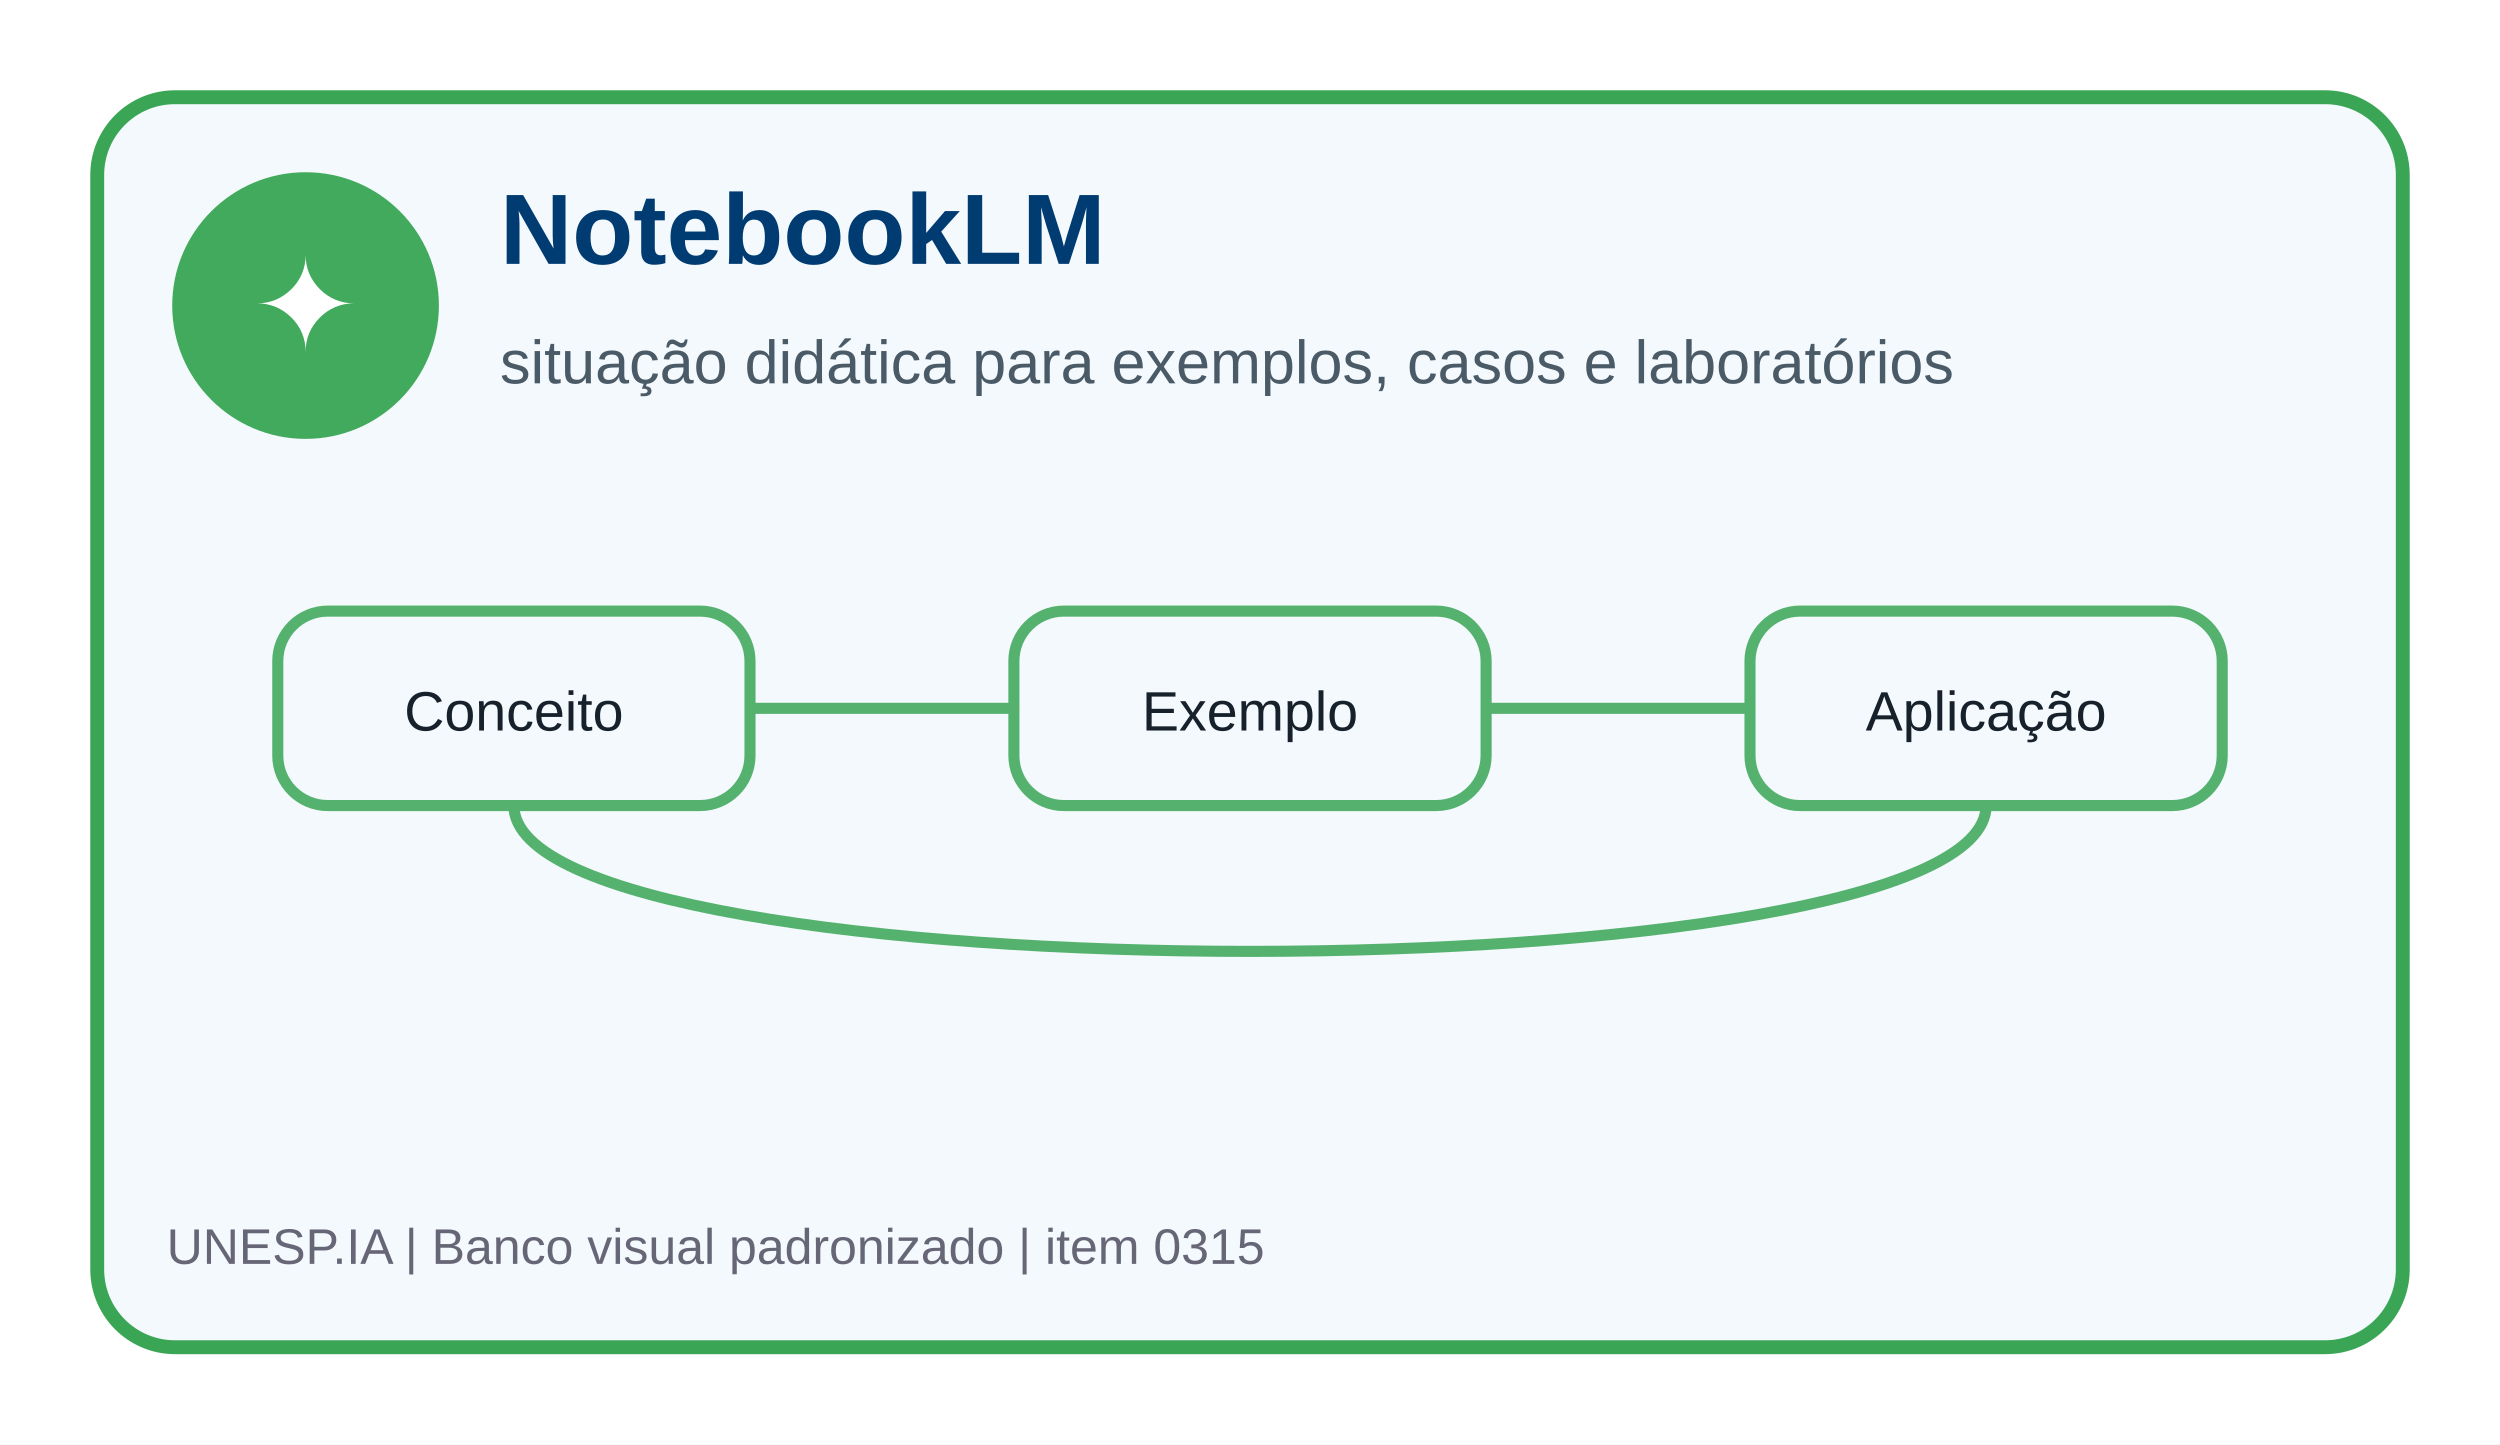
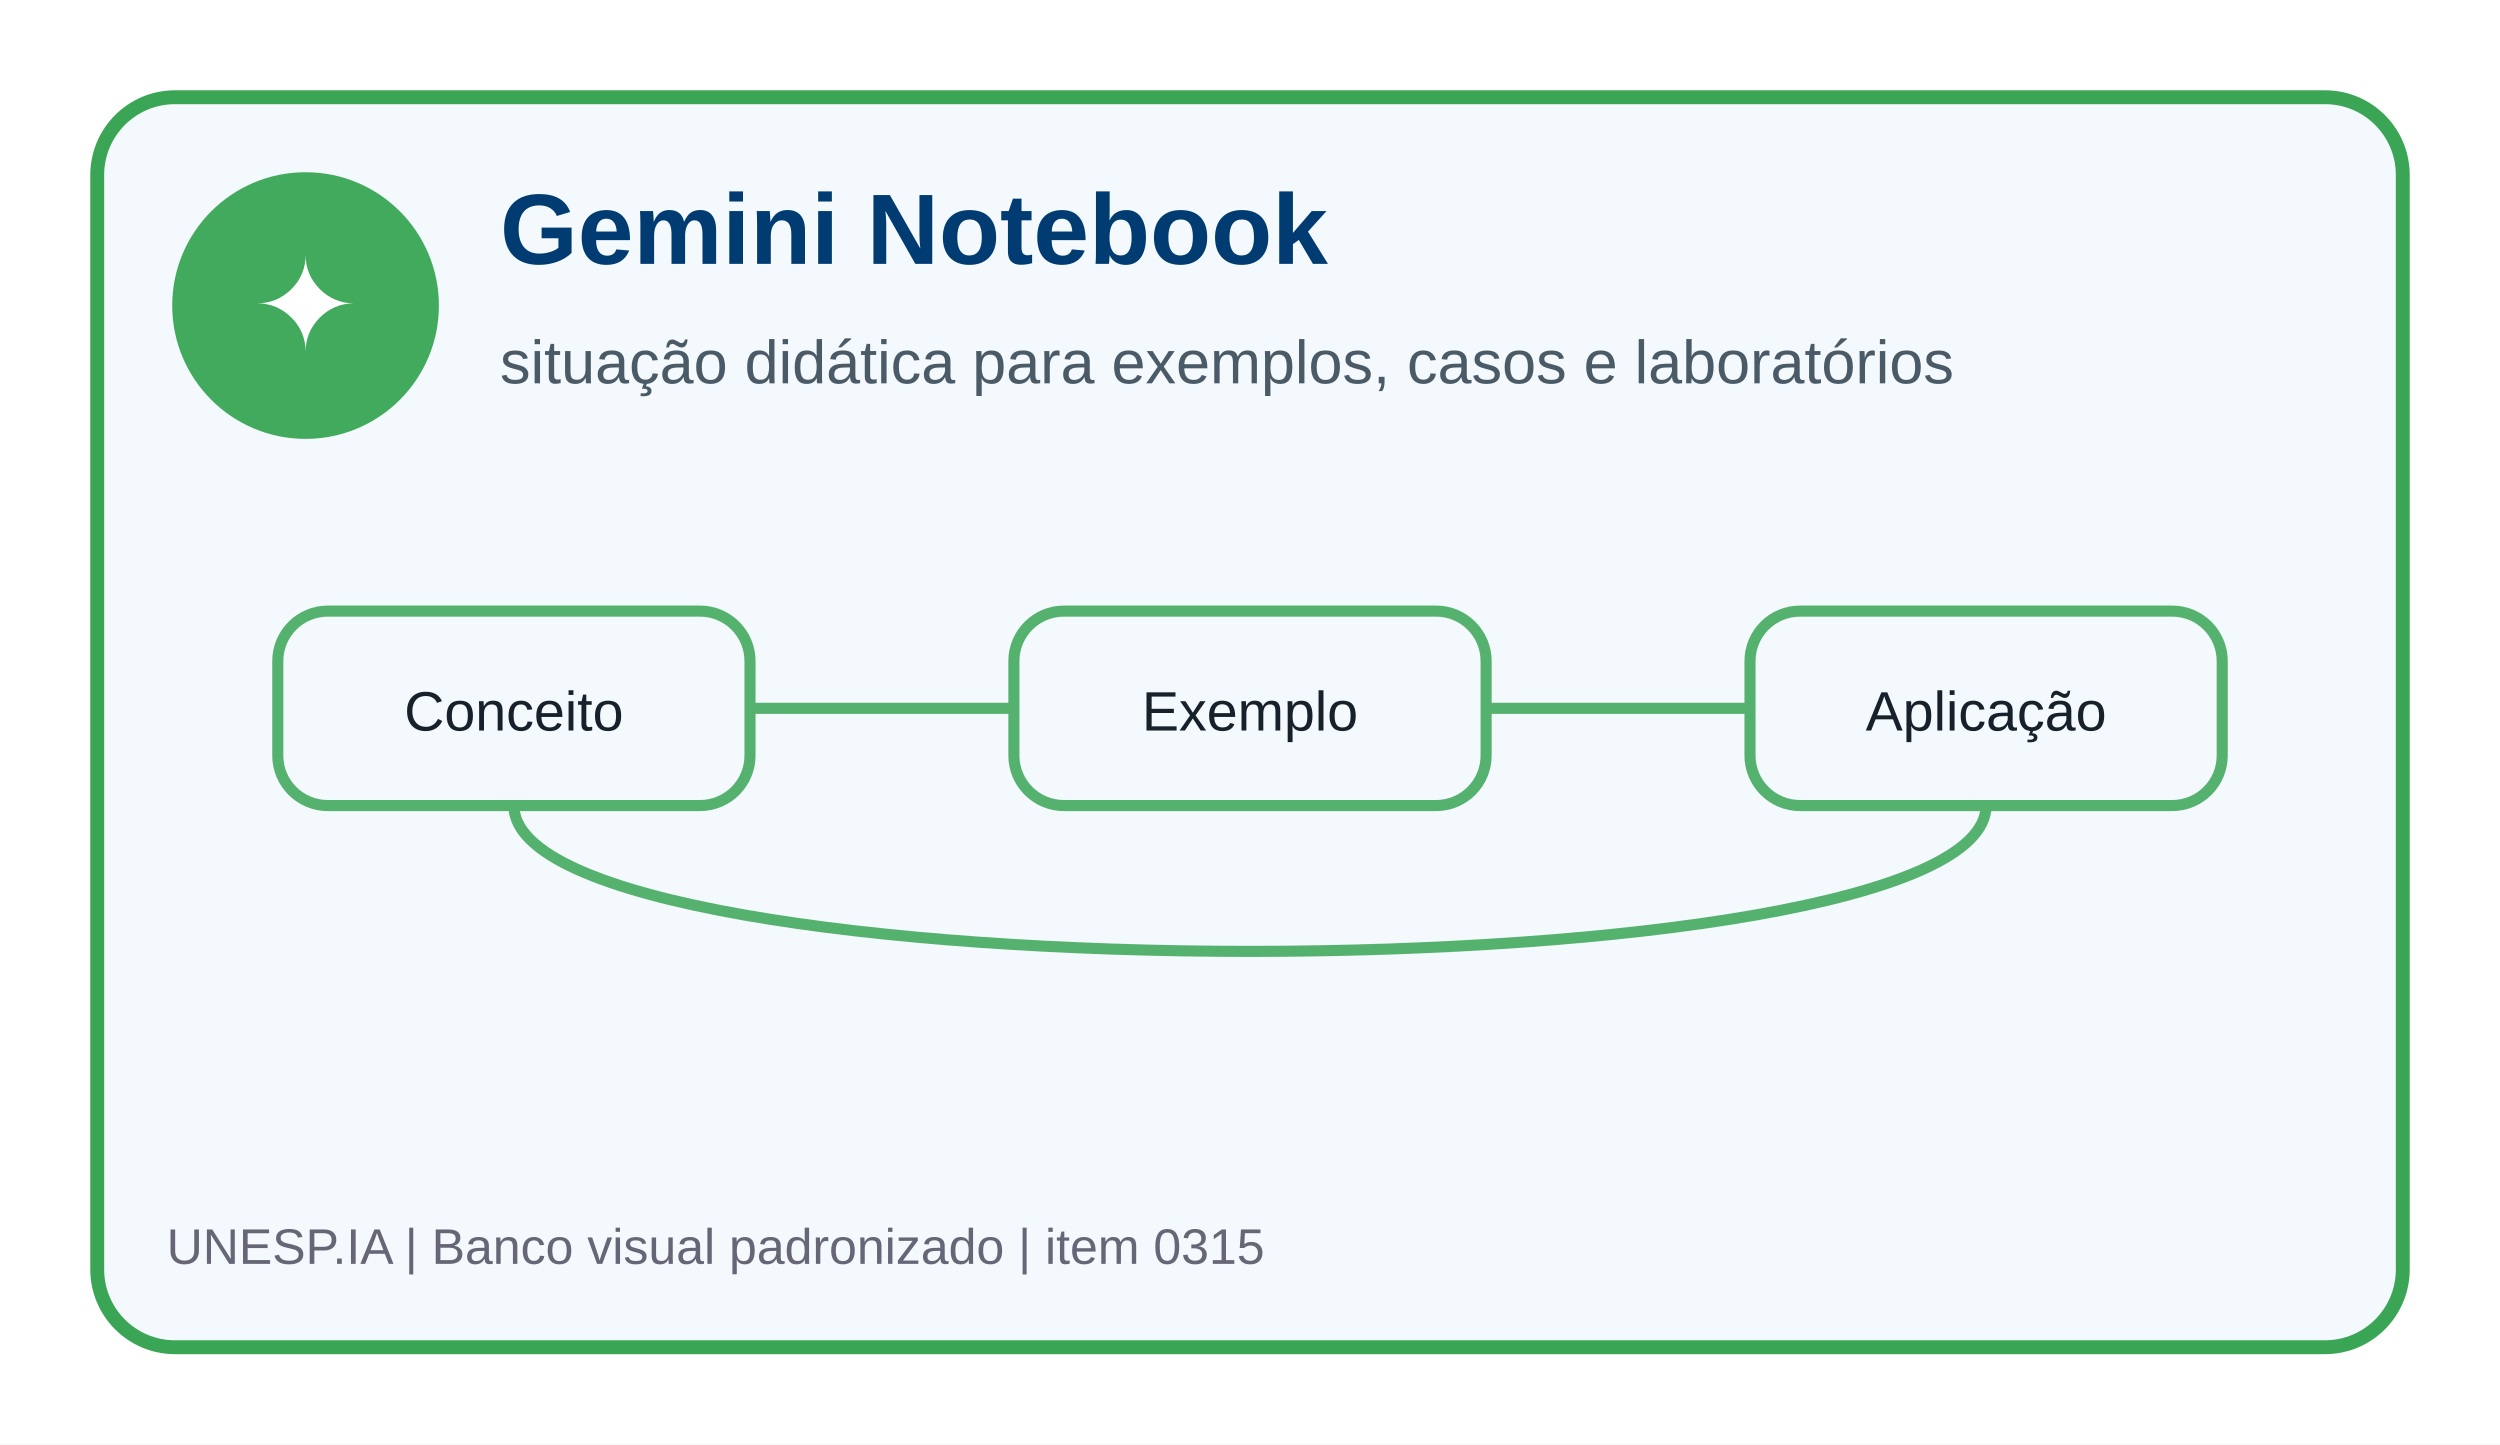
<svg xmlns="http://www.w3.org/2000/svg" width="900" height="520" viewBox="0 0 900 520">
  <rect width="900" height="520" fill="#ffffff" />
  <rect x="35" y="35" width="830" height="450" rx="28" fill="#F4F9FD" stroke="#3AA655" stroke-width="5" />
  <circle cx="110" cy="110" r="48" fill="#3AA655" opacity=".95" />
  <text x="110" y="126" text-anchor="middle" font-family="Arial" font-size="46" fill="white">✦</text>
-   <text x="180" y="95" font-family="Arial" font-size="36" font-weight="700" fill="#003B71">NotebookLM</text>
+   <text x="180" y="95" font-family="Arial" font-size="36" font-weight="700" fill="#003B71">Gemini Notebook</text>
  <text x="180" y="138" font-family="Arial" font-size="22" fill="#4A5A66">situação didática para exemplos, casos e laboratórios</text>
  <g fill="none" stroke="#3AA655" stroke-width="4" opacity=".85">
    <rect x="100" y="220" width="170" height="70" rx="18" />
    <rect x="365" y="220" width="170" height="70" rx="18" />
    <rect x="630" y="220" width="170" height="70" rx="18" />
    <path d="M270 255 L365 255" />
    <path d="M535 255 L630 255" />
    <path d="M185 290 C185 360 715 360 715 290" />
  </g>
  <text x="185" y="263" text-anchor="middle" font-family="Arial" font-size="20" fill="#17212B">Conceito</text>
  <text x="450" y="263" text-anchor="middle" font-family="Arial" font-size="20" fill="#17212B">Exemplo</text>
  <text x="715" y="263" text-anchor="middle" font-family="Arial" font-size="20" fill="#17212B">Aplicação</text>
  <text x="60" y="455" font-family="Arial" font-size="18" fill="#667">UNESP.IA | Banco visual padronizado | item 0315</text>
</svg>
